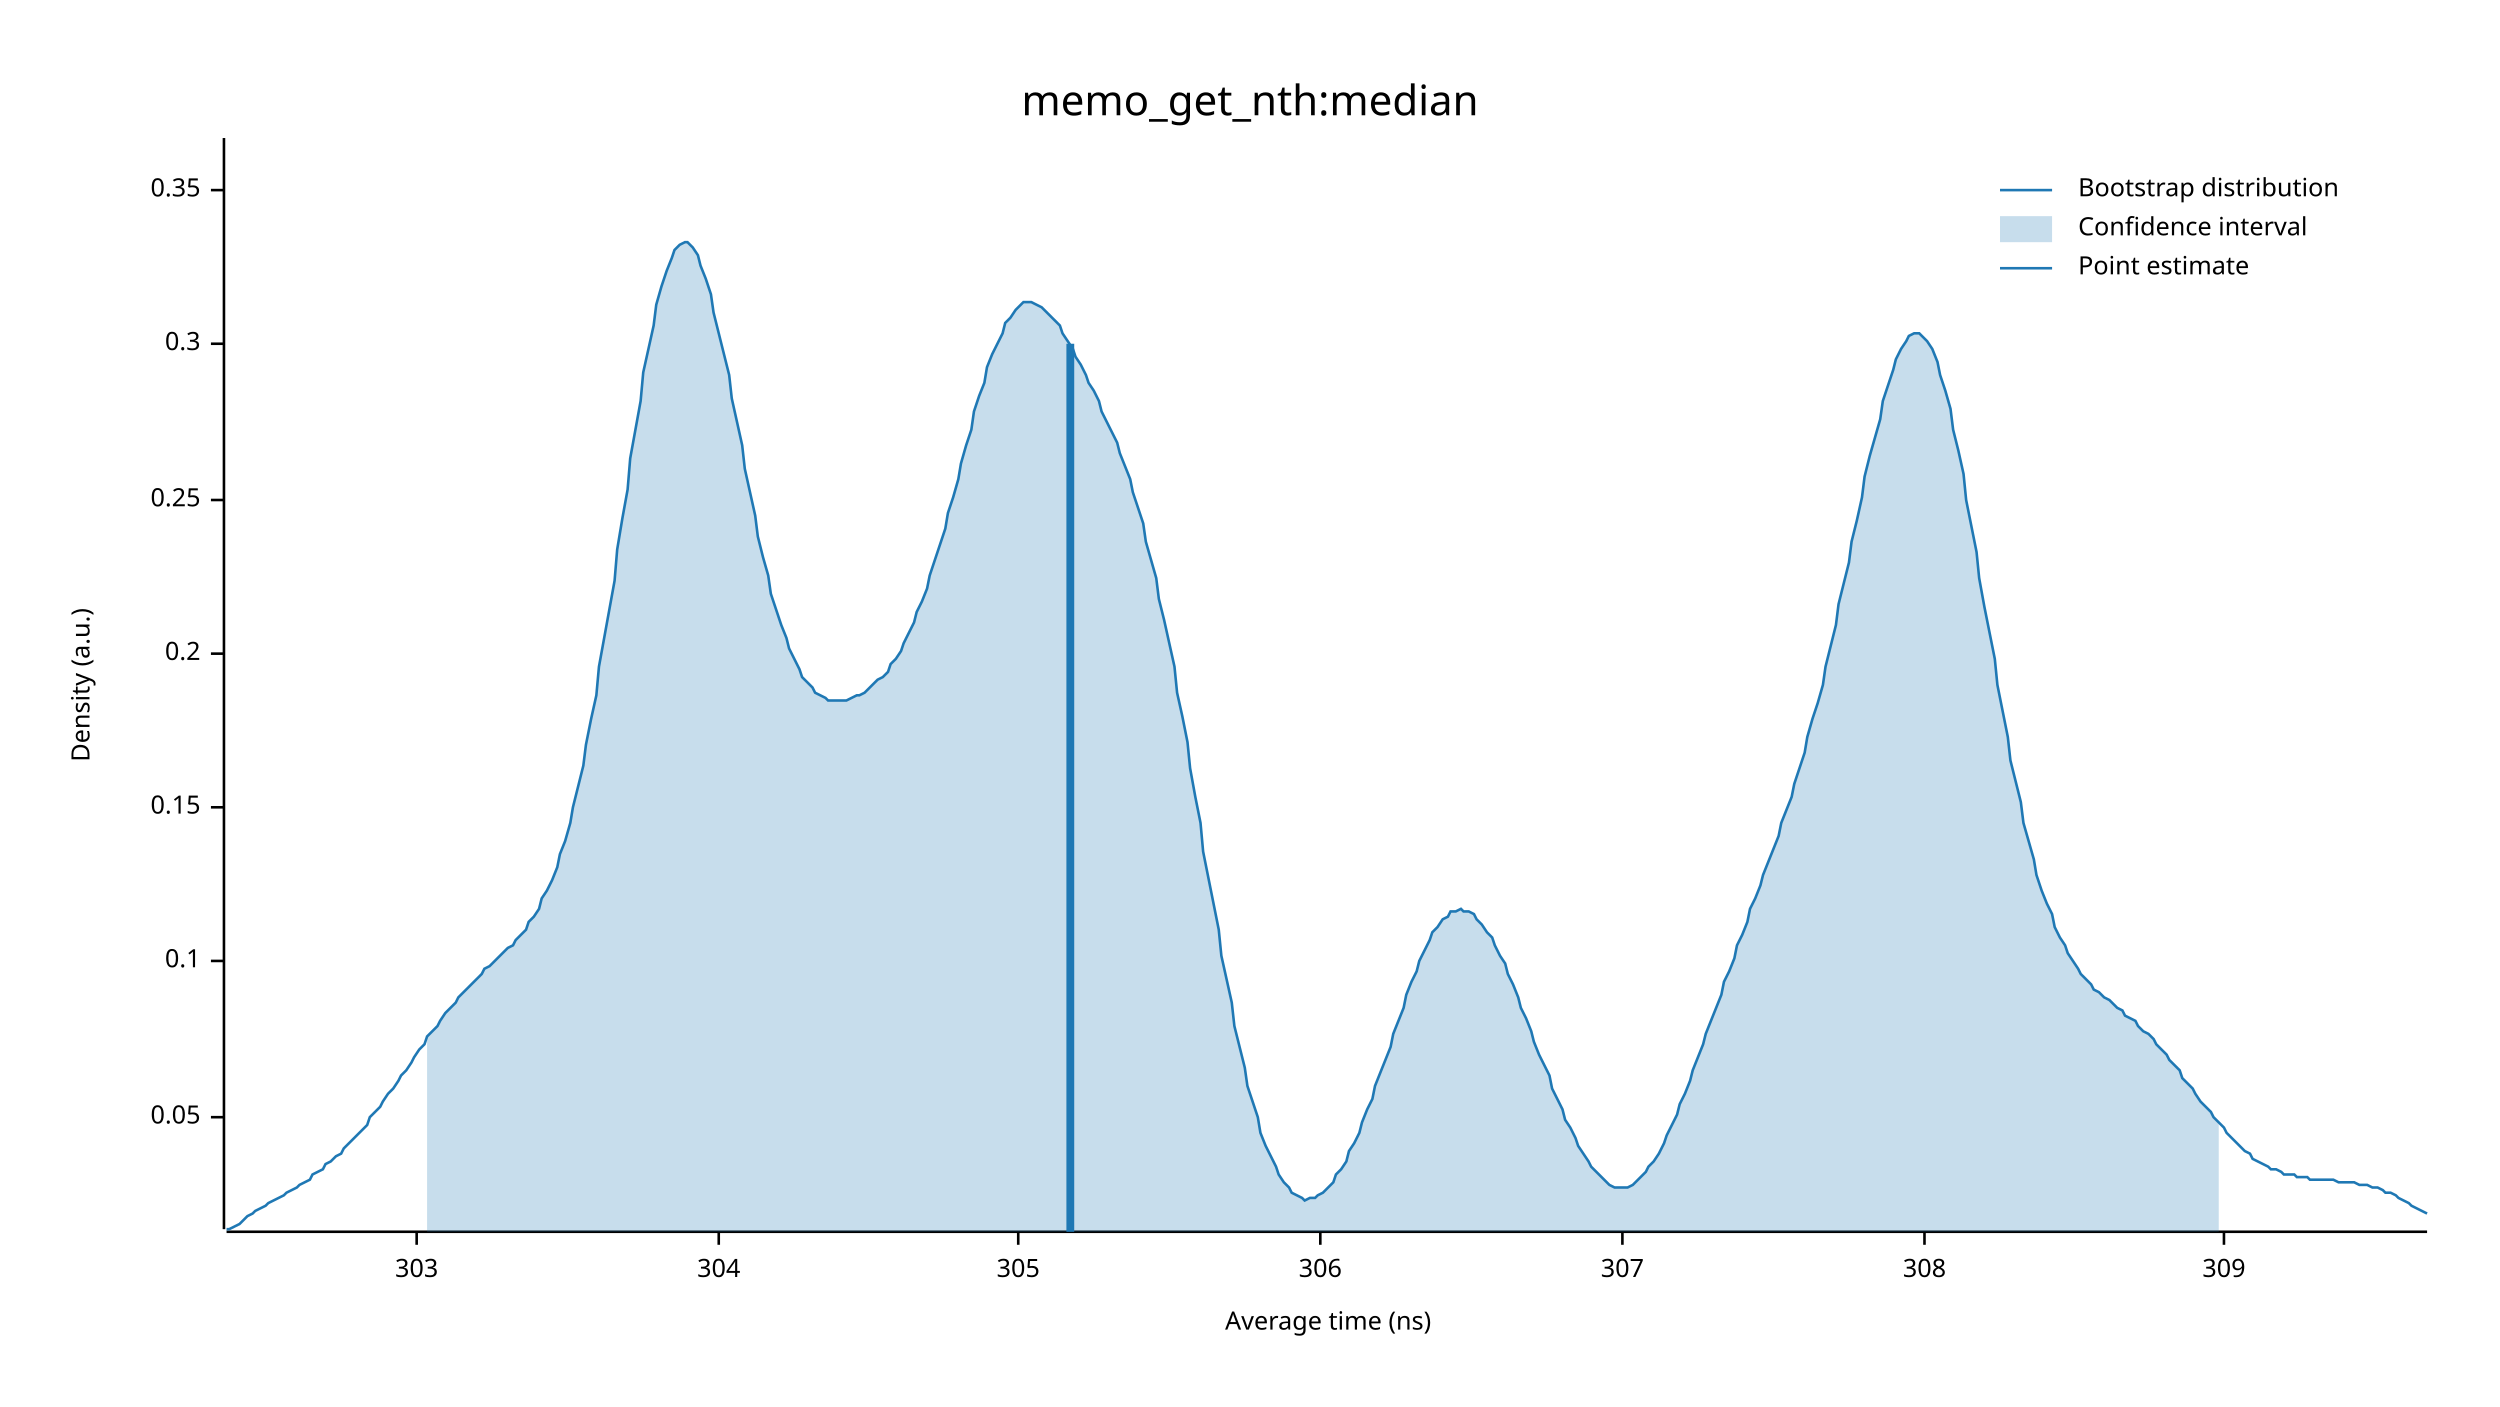
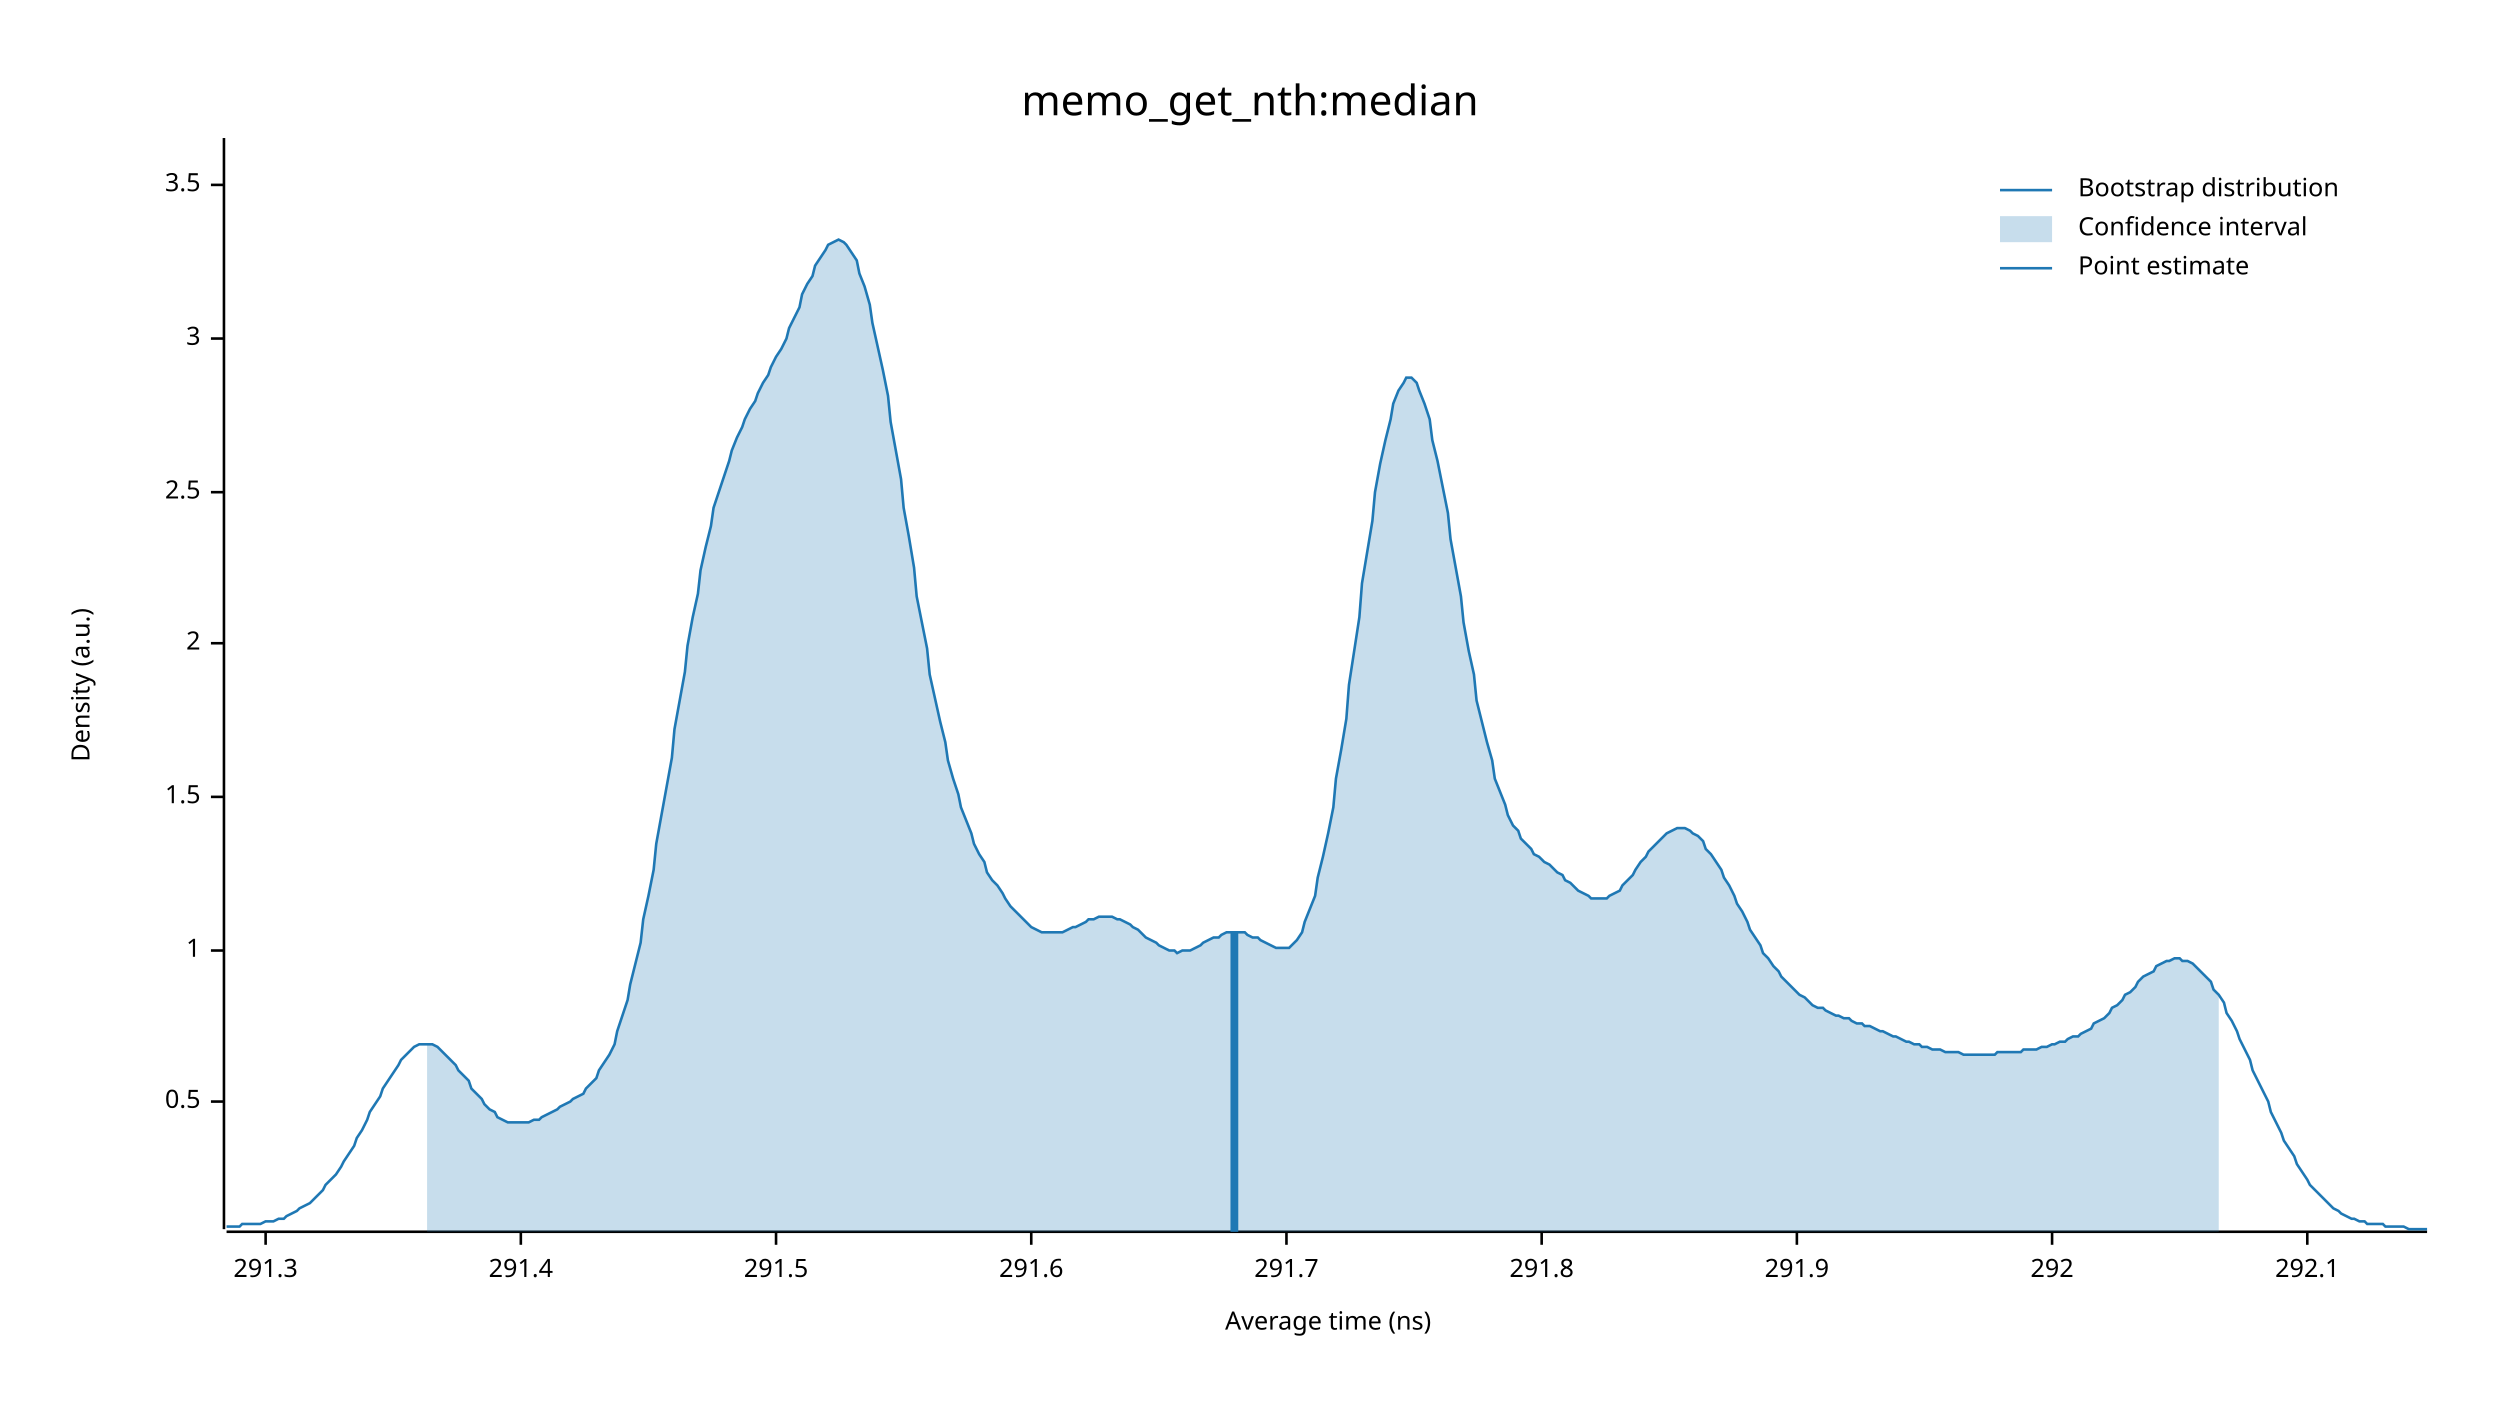
<svg xmlns="http://www.w3.org/2000/svg" width="960" height="540" viewBox="0 0 960 540">
  <text x="480" y="32" dy="0.76em" text-anchor="middle" font-family="sans-serif" font-size="16.129" opacity="1" fill="#000000">
memo_get_nth:median
</text>
  <text x="27" y="263" dy="0.76em" text-anchor="middle" font-family="sans-serif" font-size="9.677" opacity="1" fill="#000000" transform="rotate(270, 27, 263)">
Density (a.u.)
</text>
  <text x="510" y="513" dy="-0.5ex" text-anchor="middle" font-family="sans-serif" font-size="9.677" opacity="1" fill="#000000">
Average time (ns)
</text>
  <polyline fill="none" opacity="1" stroke="#000000" stroke-width="1" points="86,53 86,472 " />
-   <text x="77" y="429" dy="0.5ex" text-anchor="end" font-family="sans-serif" font-size="9.677" opacity="1" fill="#000000">
- 0.05
+   <text x="77" y="423" dy="0.5ex" text-anchor="end" font-family="sans-serif" font-size="9.677" opacity="1" fill="#000000">
+ 0.5
</text>
-   <polyline fill="none" opacity="1" stroke="#000000" stroke-width="1" points="81,429 86,429 " />
-   <text x="77" y="369" dy="0.5ex" text-anchor="end" font-family="sans-serif" font-size="9.677" opacity="1" fill="#000000">
- 0.1
+   <polyline fill="none" opacity="1" stroke="#000000" stroke-width="1" points="81,423 86,423 " />
+   <text x="77" y="365" dy="0.5ex" text-anchor="end" font-family="sans-serif" font-size="9.677" opacity="1" fill="#000000">
+ 1
</text>
-   <polyline fill="none" opacity="1" stroke="#000000" stroke-width="1" points="81,369 86,369 " />
-   <text x="77" y="310" dy="0.5ex" text-anchor="end" font-family="sans-serif" font-size="9.677" opacity="1" fill="#000000">
- 0.15
+   <polyline fill="none" opacity="1" stroke="#000000" stroke-width="1" points="81,365 86,365 " />
+   <text x="77" y="306" dy="0.5ex" text-anchor="end" font-family="sans-serif" font-size="9.677" opacity="1" fill="#000000">
+ 1.5
</text>
-   <polyline fill="none" opacity="1" stroke="#000000" stroke-width="1" points="81,310 86,310 " />
-   <text x="77" y="251" dy="0.5ex" text-anchor="end" font-family="sans-serif" font-size="9.677" opacity="1" fill="#000000">
- 0.2
+   <polyline fill="none" opacity="1" stroke="#000000" stroke-width="1" points="81,306 86,306 " />
+   <text x="77" y="247" dy="0.5ex" text-anchor="end" font-family="sans-serif" font-size="9.677" opacity="1" fill="#000000">
+ 2
</text>
-   <polyline fill="none" opacity="1" stroke="#000000" stroke-width="1" points="81,251 86,251 " />
-   <text x="77" y="192" dy="0.5ex" text-anchor="end" font-family="sans-serif" font-size="9.677" opacity="1" fill="#000000">
- 0.25
+   <polyline fill="none" opacity="1" stroke="#000000" stroke-width="1" points="81,247 86,247 " />
+   <text x="77" y="189" dy="0.5ex" text-anchor="end" font-family="sans-serif" font-size="9.677" opacity="1" fill="#000000">
+ 2.5
</text>
-   <polyline fill="none" opacity="1" stroke="#000000" stroke-width="1" points="81,192 86,192 " />
-   <text x="77" y="132" dy="0.5ex" text-anchor="end" font-family="sans-serif" font-size="9.677" opacity="1" fill="#000000">
- 0.3
+   <polyline fill="none" opacity="1" stroke="#000000" stroke-width="1" points="81,189 86,189 " />
+   <text x="77" y="130" dy="0.5ex" text-anchor="end" font-family="sans-serif" font-size="9.677" opacity="1" fill="#000000">
+ 3
</text>
-   <polyline fill="none" opacity="1" stroke="#000000" stroke-width="1" points="81,132 86,132 " />
-   <text x="77" y="73" dy="0.5ex" text-anchor="end" font-family="sans-serif" font-size="9.677" opacity="1" fill="#000000">
- 0.35
+   <polyline fill="none" opacity="1" stroke="#000000" stroke-width="1" points="81,130 86,130 " />
+   <text x="77" y="71" dy="0.5ex" text-anchor="end" font-family="sans-serif" font-size="9.677" opacity="1" fill="#000000">
+ 3.5
</text>
-   <polyline fill="none" opacity="1" stroke="#000000" stroke-width="1" points="81,73 86,73 " />
+   <polyline fill="none" opacity="1" stroke="#000000" stroke-width="1" points="81,71 86,71 " />
  <polyline fill="none" opacity="1" stroke="#000000" stroke-width="1" points="87,473 932,473 " />
-   <text x="160" y="483" dy="0.76em" text-anchor="middle" font-family="sans-serif" font-size="9.677" opacity="1" fill="#000000">
- 303
+   <text x="102" y="483" dy="0.76em" text-anchor="middle" font-family="sans-serif" font-size="9.677" opacity="1" fill="#000000">
+ 291.3
</text>
-   <polyline fill="none" opacity="1" stroke="#000000" stroke-width="1" points="160,473 160,478 " />
-   <text x="276" y="483" dy="0.76em" text-anchor="middle" font-family="sans-serif" font-size="9.677" opacity="1" fill="#000000">
- 304
+   <polyline fill="none" opacity="1" stroke="#000000" stroke-width="1" points="102,473 102,478 " />
+   <text x="200" y="483" dy="0.76em" text-anchor="middle" font-family="sans-serif" font-size="9.677" opacity="1" fill="#000000">
+ 291.4
</text>
-   <polyline fill="none" opacity="1" stroke="#000000" stroke-width="1" points="276,473 276,478 " />
-   <text x="391" y="483" dy="0.76em" text-anchor="middle" font-family="sans-serif" font-size="9.677" opacity="1" fill="#000000">
- 305
+   <polyline fill="none" opacity="1" stroke="#000000" stroke-width="1" points="200,473 200,478 " />
+   <text x="298" y="483" dy="0.76em" text-anchor="middle" font-family="sans-serif" font-size="9.677" opacity="1" fill="#000000">
+ 291.5
</text>
-   <polyline fill="none" opacity="1" stroke="#000000" stroke-width="1" points="391,473 391,478 " />
-   <text x="507" y="483" dy="0.76em" text-anchor="middle" font-family="sans-serif" font-size="9.677" opacity="1" fill="#000000">
- 306
+   <polyline fill="none" opacity="1" stroke="#000000" stroke-width="1" points="298,473 298,478 " />
+   <text x="396" y="483" dy="0.76em" text-anchor="middle" font-family="sans-serif" font-size="9.677" opacity="1" fill="#000000">
+ 291.6
</text>
-   <polyline fill="none" opacity="1" stroke="#000000" stroke-width="1" points="507,473 507,478 " />
-   <text x="623" y="483" dy="0.76em" text-anchor="middle" font-family="sans-serif" font-size="9.677" opacity="1" fill="#000000">
- 307
+   <polyline fill="none" opacity="1" stroke="#000000" stroke-width="1" points="396,473 396,478 " />
+   <text x="494" y="483" dy="0.76em" text-anchor="middle" font-family="sans-serif" font-size="9.677" opacity="1" fill="#000000">
+ 291.7
</text>
-   <polyline fill="none" opacity="1" stroke="#000000" stroke-width="1" points="623,473 623,478 " />
-   <text x="739" y="483" dy="0.76em" text-anchor="middle" font-family="sans-serif" font-size="9.677" opacity="1" fill="#000000">
- 308
+   <polyline fill="none" opacity="1" stroke="#000000" stroke-width="1" points="494,473 494,478 " />
+   <text x="592" y="483" dy="0.76em" text-anchor="middle" font-family="sans-serif" font-size="9.677" opacity="1" fill="#000000">
+ 291.8
</text>
-   <polyline fill="none" opacity="1" stroke="#000000" stroke-width="1" points="739,473 739,478 " />
-   <text x="854" y="483" dy="0.76em" text-anchor="middle" font-family="sans-serif" font-size="9.677" opacity="1" fill="#000000">
- 309
+   <polyline fill="none" opacity="1" stroke="#000000" stroke-width="1" points="592,473 592,478 " />
+   <text x="690" y="483" dy="0.76em" text-anchor="middle" font-family="sans-serif" font-size="9.677" opacity="1" fill="#000000">
+ 291.9
</text>
-   <polyline fill="none" opacity="1" stroke="#000000" stroke-width="1" points="854,473 854,478 " />
-   <polyline fill="none" opacity="1" stroke="#1F78B4" stroke-width="1" points="87,472 88,472 90,471 92,470 93,469 95,467 97,466 98,465 100,464 102,463 103,462 105,461 107,460 109,459 110,458 112,457 114,456 115,455 117,454 119,453 120,451 122,450 124,449 125,447 127,446 129,444 131,443 132,441 134,439 136,437 137,436 139,434 141,432 142,429 144,427 146,425 147,423 149,420 151,418 153,415 154,413 156,411 158,408 159,406 161,403 163,401 164,398 166,396 168,394 169,392 171,389 173,387 175,385 176,383 178,381 180,379 181,378 183,376 185,374 186,372 188,371 190,369 191,368 193,366 195,364 197,363 198,361 200,359 202,357 203,354 205,352 207,349 208,345 210,342 212,338 214,333 215,328 217,323 219,316 220,310 222,302 224,294 225,286 227,276 229,267 230,256 232,245 234,234 236,223 237,211 239,199 241,188 242,176 244,165 246,154 247,143 249,134 251,125 252,117 254,110 256,104 258,99 259,96 261,94 263,93 264,93 266,95 268,98 269,102 271,107 273,113 274,120 276,128 278,136 280,144 281,153 283,162 285,171 286,180 288,189 290,198 291,206 293,214 295,221 296,228 298,234 300,240 302,245 303,249 305,253 307,257 308,260 310,262 312,264 313,266 315,267 317,268 318,269 320,269 322,269 324,269 325,269 327,268 329,267 330,267 332,266 334,264 335,263 337,261 339,260 341,258 342,255 344,253 346,250 347,247 349,243 351,239 352,235 354,231 356,226 357,221 359,215 361,209 363,203 364,197 366,191 368,184 369,178 371,171 373,165 374,158 376,152 378,147 379,141 381,136 383,132 385,128 386,124 388,122 390,119 391,118 393,116 395,116 396,116 398,117 400,118 401,119 403,121 405,123 407,125 408,128 410,131 412,134 413,137 415,140 417,144 418,147 420,150 422,154 423,158 425,162 427,166 429,170 430,174 432,179 434,184 435,189 437,195 439,201 440,208 442,215 444,222 445,230 447,238 449,247 451,256 452,266 454,275 456,285 457,295 459,306 461,316 462,327 464,337 466,347 468,357 469,367 471,376 473,385 474,394 476,402 478,410 479,417 481,423 483,429 484,435 486,440 488,444 490,448 491,451 493,454 495,456 496,458 498,459 500,460 501,461 503,460 505,460 506,459 508,458 510,456 512,454 513,451 515,449 517,446 518,442 520,439 522,435 523,431 525,426 527,422 528,417 530,412 532,407 534,402 535,397 537,392 539,387 540,382 542,377 544,373 545,369 547,365 549,361 550,358 552,356 554,353 556,352 557,350 559,350 561,349 562,350 564,350 566,351 567,353 569,355 571,358 573,360 574,363 576,367 578,370 579,374 581,378 583,383 584,387 586,391 588,396 589,400 591,405 593,409 595,413 596,418 598,422 600,426 601,430 603,433 605,437 606,440 608,443 610,446 611,448 613,450 615,452 617,454 618,455 620,456 622,456 623,456 625,456 627,455 628,454 630,452 632,450 633,448 635,446 637,443 639,439 640,436 642,432 644,428 645,424 647,420 649,415 650,411 652,406 654,401 655,397 657,392 659,387 661,382 662,377 664,373 666,368 667,363 669,359 671,354 672,349 674,345 676,340 677,336 679,331 681,326 683,321 684,316 686,311 688,306 689,301 691,295 693,289 694,283 696,276 698,270 700,263 701,256 703,248 705,240 706,232 708,224 710,216 711,208 713,200 715,191 716,183 718,175 720,168 722,161 723,154 725,148 727,142 728,138 730,134 732,131 733,129 735,128 737,128 738,129 740,131 742,134 744,139 745,144 747,150 749,157 750,165 752,173 754,182 755,192 757,202 759,212 760,222 762,233 764,243 766,253 767,263 769,273 771,283 772,292 774,300 776,308 777,316 779,323 781,330 782,336 784,342 786,347 788,351 789,356 791,360 793,363 794,366 796,369 798,372 799,374 801,376 803,378 804,380 806,381 808,383 810,384 811,385 813,387 815,388 816,390 818,391 820,392 821,394 823,396 825,397 827,399 828,401 830,403 832,405 833,407 835,409 837,411 838,414 840,416 842,418 843,420 845,423 847,425 849,427 850,429 852,431 854,433 855,435 857,437 859,439 860,440 862,442 864,443 865,445 867,446 869,447 871,448 872,449 874,449 876,450 877,451 879,451 881,451 882,452 884,452 886,452 887,453 889,453 891,453 893,453 894,453 896,453 898,454 899,454 901,454 903,454 904,454 906,455 908,455 909,455 911,456 913,456 915,457 916,458 918,458 920,459 921,460 923,461 925,462 926,463 928,464 930,465 932,466 " />
-   <polygon opacity="0.25" fill="#1F78B4" points="164,398 166,396 168,394 169,392 171,389 173,387 175,385 176,383 178,381 180,379 181,378 183,376 185,374 186,372 188,371 190,369 191,368 193,366 195,364 197,363 198,361 200,359 202,357 203,354 205,352 207,349 208,345 210,342 212,338 214,333 215,328 217,323 219,316 220,310 222,302 224,294 225,286 227,276 229,267 230,256 232,245 234,234 236,223 237,211 239,199 241,188 242,176 244,165 246,154 247,143 249,134 251,125 252,117 254,110 256,104 258,99 259,96 261,94 263,93 264,93 266,95 268,98 269,102 271,107 273,113 274,120 276,128 278,136 280,144 281,153 283,162 285,171 286,180 288,189 290,198 291,206 293,214 295,221 296,228 298,234 300,240 302,245 303,249 305,253 307,257 308,260 310,262 312,264 313,266 315,267 317,268 318,269 320,269 322,269 324,269 325,269 327,268 329,267 330,267 332,266 334,264 335,263 337,261 339,260 341,258 342,255 344,253 346,250 347,247 349,243 351,239 352,235 354,231 356,226 357,221 359,215 361,209 363,203 364,197 366,191 368,184 369,178 371,171 373,165 374,158 376,152 378,147 379,141 381,136 383,132 385,128 386,124 388,122 390,119 391,118 393,116 395,116 396,116 398,117 400,118 401,119 403,121 405,123 407,125 408,128 410,131 412,134 413,137 415,140 417,144 418,147 420,150 422,154 423,158 425,162 427,166 429,170 430,174 432,179 434,184 435,189 437,195 439,201 440,208 442,215 444,222 445,230 447,238 449,247 451,256 452,266 454,275 456,285 457,295 459,306 461,316 462,327 464,337 466,347 468,357 469,367 471,376 473,385 474,394 476,402 478,410 479,417 481,423 483,429 484,435 486,440 488,444 490,448 491,451 493,454 495,456 496,458 498,459 500,460 501,461 503,460 505,460 506,459 508,458 510,456 512,454 513,451 515,449 517,446 518,442 520,439 522,435 523,431 525,426 527,422 528,417 530,412 532,407 534,402 535,397 537,392 539,387 540,382 542,377 544,373 545,369 547,365 549,361 550,358 552,356 554,353 556,352 557,350 559,350 561,349 562,350 564,350 566,351 567,353 569,355 571,358 573,360 574,363 576,367 578,370 579,374 581,378 583,383 584,387 586,391 588,396 589,400 591,405 593,409 595,413 596,418 598,422 600,426 601,430 603,433 605,437 606,440 608,443 610,446 611,448 613,450 615,452 617,454 618,455 620,456 622,456 623,456 625,456 627,455 628,454 630,452 632,450 633,448 635,446 637,443 639,439 640,436 642,432 644,428 645,424 647,420 649,415 650,411 652,406 654,401 655,397 657,392 659,387 661,382 662,377 664,373 666,368 667,363 669,359 671,354 672,349 674,345 676,340 677,336 679,331 681,326 683,321 684,316 686,311 688,306 689,301 691,295 693,289 694,283 696,276 698,270 700,263 701,256 703,248 705,240 706,232 708,224 710,216 711,208 713,200 715,191 716,183 718,175 720,168 722,161 723,154 725,148 727,142 728,138 730,134 732,131 733,129 735,128 737,128 738,129 740,131 742,134 744,139 745,144 747,150 749,157 750,165 752,173 754,182 755,192 757,202 759,212 760,222 762,233 764,243 766,253 767,263 769,273 771,283 772,292 774,300 776,308 777,316 779,323 781,330 782,336 784,342 786,347 788,351 789,356 791,360 793,363 794,366 796,369 798,372 799,374 801,376 803,378 804,380 806,381 808,383 810,384 811,385 813,387 815,388 816,390 818,391 820,392 821,394 823,396 825,397 827,399 828,401 830,403 832,405 833,407 835,409 837,411 838,414 840,416 842,418 843,420 845,423 847,425 849,427 850,429 852,431 852,473 164,473 " />
-   <polyline fill="none" opacity="1" stroke="#1F78B4" stroke-width="3" points="411,473 411,132 " />
+   <polyline fill="none" opacity="1" stroke="#000000" stroke-width="1" points="690,473 690,478 " />
+   <text x="788" y="483" dy="0.76em" text-anchor="middle" font-family="sans-serif" font-size="9.677" opacity="1" fill="#000000">
+ 292
+ </text>
+   <polyline fill="none" opacity="1" stroke="#000000" stroke-width="1" points="788,473 788,478 " />
+   <text x="886" y="483" dy="0.76em" text-anchor="middle" font-family="sans-serif" font-size="9.677" opacity="1" fill="#000000">
+ 292.1
+ </text>
+   <polyline fill="none" opacity="1" stroke="#000000" stroke-width="1" points="886,473 886,478 " />
+   <polyline fill="none" opacity="1" stroke="#1F78B4" stroke-width="1" points="87,471 88,471 90,471 92,471 93,470 95,470 97,470 98,470 100,470 102,469 103,469 105,469 107,468 109,468 110,467 112,466 114,465 115,464 117,463 119,462 120,461 122,459 124,457 125,455 127,453 129,451 131,448 132,446 134,443 136,440 137,437 139,434 141,430 142,427 144,424 146,421 147,418 149,415 151,412 153,409 154,407 156,405 158,403 159,402 161,401 163,401 164,401 166,401 168,402 169,403 171,405 173,407 175,409 176,411 178,413 180,415 181,418 183,420 185,422 186,424 188,426 190,427 191,429 193,430 195,431 197,431 198,431 200,431 202,431 203,431 205,430 207,430 208,429 210,428 212,427 214,426 215,425 217,424 219,423 220,422 222,421 224,420 225,418 227,416 229,414 230,411 232,408 234,405 236,401 237,396 239,390 241,384 242,378 244,370 246,362 247,353 249,344 251,334 252,324 254,313 256,302 258,291 259,280 261,269 263,258 264,248 266,237 268,228 269,219 271,210 273,202 274,195 276,189 278,183 280,177 281,173 283,168 285,164 286,161 288,157 290,154 291,151 293,147 295,144 296,141 298,137 300,134 302,130 303,126 305,122 307,118 308,113 310,109 312,106 313,102 315,99 317,96 318,94 320,93 322,92 324,93 325,94 327,97 329,100 330,105 332,110 334,117 335,124 337,133 339,142 341,152 342,162 344,173 346,184 347,195 349,206 351,218 352,229 354,239 356,249 357,259 359,268 361,277 363,285 364,292 366,299 368,305 369,310 371,315 373,320 374,324 376,328 378,331 379,335 381,338 383,340 385,343 386,345 388,348 390,350 391,351 393,353 395,355 396,356 398,357 400,358 401,358 403,358 405,358 407,358 408,358 410,357 412,356 413,356 415,355 417,354 418,353 420,353 422,352 423,352 425,352 427,352 429,353 430,353 432,354 434,355 435,356 437,357 439,359 440,360 442,361 444,362 445,363 447,364 449,365 451,365 452,366 454,365 456,365 457,365 459,364 461,363 462,362 464,361 466,360 468,360 469,359 471,358 473,358 474,358 476,358 478,358 479,359 481,360 483,360 484,361 486,362 488,363 490,364 491,364 493,364 495,364 496,363 498,361 500,358 501,354 503,349 505,344 506,337 508,329 510,320 512,310 513,299 515,288 517,276 518,263 520,250 522,237 523,224 525,212 527,200 528,189 530,178 532,169 534,161 535,155 537,150 539,147 540,145 542,145 544,147 545,150 547,155 549,161 550,169 552,177 554,187 556,197 557,207 559,218 561,229 562,239 564,250 566,259 567,269 569,277 571,285 573,292 574,299 576,304 578,309 579,313 581,317 583,319 584,322 586,324 588,326 589,328 591,329 593,331 595,332 596,333 598,335 600,336 601,338 603,339 605,341 606,342 608,343 610,344 611,345 613,345 615,345 617,345 618,344 620,343 622,342 623,340 625,338 627,336 628,334 630,331 632,329 633,327 635,325 637,323 639,321 640,320 642,319 644,318 645,318 647,318 649,319 650,320 652,321 654,323 655,326 657,328 659,331 661,334 662,337 664,340 666,344 667,347 669,350 671,354 672,357 674,360 676,363 677,366 679,368 681,371 683,373 684,375 686,377 688,379 689,380 691,382 693,383 694,384 696,386 698,387 700,387 701,388 703,389 705,390 706,390 708,391 710,391 711,392 713,393 715,393 716,394 718,394 720,395 722,396 723,396 725,397 727,398 728,398 730,399 732,400 733,400 735,401 737,401 738,402 740,402 742,403 744,403 745,403 747,404 749,404 750,404 752,404 754,405 755,405 757,405 759,405 760,405 762,405 764,405 766,405 767,404 769,404 771,404 772,404 774,404 776,404 777,403 779,403 781,403 782,403 784,402 786,402 788,401 789,401 791,400 793,400 794,399 796,398 798,398 799,397 801,396 803,395 804,393 806,392 808,391 810,389 811,387 813,386 815,384 816,382 818,381 820,379 821,377 823,375 825,374 827,373 828,371 830,370 832,369 833,369 835,368 837,368 838,369 840,369 842,370 843,371 845,373 847,375 849,377 850,380 852,382 854,385 855,389 857,392 859,396 860,399 862,403 864,407 865,411 867,415 869,419 871,423 872,427 874,431 876,435 877,438 879,441 881,444 882,447 884,450 886,453 887,455 889,457 891,459 893,461 894,462 896,464 898,465 899,466 901,467 903,468 904,468 906,469 908,469 909,470 911,470 913,470 915,470 916,471 918,471 920,471 921,471 923,471 925,472 926,472 928,472 930,472 932,472 " />
+   <polygon opacity="0.25" fill="#1F78B4" points="164,401 166,401 168,402 169,403 171,405 173,407 175,409 176,411 178,413 180,415 181,418 183,420 185,422 186,424 188,426 190,427 191,429 193,430 195,431 197,431 198,431 200,431 202,431 203,431 205,430 207,430 208,429 210,428 212,427 214,426 215,425 217,424 219,423 220,422 222,421 224,420 225,418 227,416 229,414 230,411 232,408 234,405 236,401 237,396 239,390 241,384 242,378 244,370 246,362 247,353 249,344 251,334 252,324 254,313 256,302 258,291 259,280 261,269 263,258 264,248 266,237 268,228 269,219 271,210 273,202 274,195 276,189 278,183 280,177 281,173 283,168 285,164 286,161 288,157 290,154 291,151 293,147 295,144 296,141 298,137 300,134 302,130 303,126 305,122 307,118 308,113 310,109 312,106 313,102 315,99 317,96 318,94 320,93 322,92 324,93 325,94 327,97 329,100 330,105 332,110 334,117 335,124 337,133 339,142 341,152 342,162 344,173 346,184 347,195 349,206 351,218 352,229 354,239 356,249 357,259 359,268 361,277 363,285 364,292 366,299 368,305 369,310 371,315 373,320 374,324 376,328 378,331 379,335 381,338 383,340 385,343 386,345 388,348 390,350 391,351 393,353 395,355 396,356 398,357 400,358 401,358 403,358 405,358 407,358 408,358 410,357 412,356 413,356 415,355 417,354 418,353 420,353 422,352 423,352 425,352 427,352 429,353 430,353 432,354 434,355 435,356 437,357 439,359 440,360 442,361 444,362 445,363 447,364 449,365 451,365 452,366 454,365 456,365 457,365 459,364 461,363 462,362 464,361 466,360 468,360 469,359 471,358 473,358 474,358 476,358 478,358 479,359 481,360 483,360 484,361 486,362 488,363 490,364 491,364 493,364 495,364 496,363 498,361 500,358 501,354 503,349 505,344 506,337 508,329 510,320 512,310 513,299 515,288 517,276 518,263 520,250 522,237 523,224 525,212 527,200 528,189 530,178 532,169 534,161 535,155 537,150 539,147 540,145 542,145 544,147 545,150 547,155 549,161 550,169 552,177 554,187 556,197 557,207 559,218 561,229 562,239 564,250 566,259 567,269 569,277 571,285 573,292 574,299 576,304 578,309 579,313 581,317 583,319 584,322 586,324 588,326 589,328 591,329 593,331 595,332 596,333 598,335 600,336 601,338 603,339 605,341 606,342 608,343 610,344 611,345 613,345 615,345 617,345 618,344 620,343 622,342 623,340 625,338 627,336 628,334 630,331 632,329 633,327 635,325 637,323 639,321 640,320 642,319 644,318 645,318 647,318 649,319 650,320 652,321 654,323 655,326 657,328 659,331 661,334 662,337 664,340 666,344 667,347 669,350 671,354 672,357 674,360 676,363 677,366 679,368 681,371 683,373 684,375 686,377 688,379 689,380 691,382 693,383 694,384 696,386 698,387 700,387 701,388 703,389 705,390 706,390 708,391 710,391 711,392 713,393 715,393 716,394 718,394 720,395 722,396 723,396 725,397 727,398 728,398 730,399 732,400 733,400 735,401 737,401 738,402 740,402 742,403 744,403 745,403 747,404 749,404 750,404 752,404 754,405 755,405 757,405 759,405 760,405 762,405 764,405 766,405 767,404 769,404 771,404 772,404 774,404 776,404 777,403 779,403 781,403 782,403 784,402 786,402 788,401 789,401 791,400 793,400 794,399 796,398 798,398 799,397 801,396 803,395 804,393 806,392 808,391 810,389 811,387 813,386 815,384 816,382 818,381 820,379 821,377 823,375 825,374 827,373 828,371 830,370 832,369 833,369 835,368 837,368 838,369 840,369 842,370 843,371 845,373 847,375 849,377 850,380 852,382 852,473 164,473 " />
+   <polyline fill="none" opacity="1" stroke="#1F78B4" stroke-width="3" points="474,473 474,358 " />
  <text x="798" y="68" dy="0.76em" text-anchor="start" font-family="sans-serif" font-size="9.677" opacity="1" fill="#000000">
Bootstrap distribution
</text>
  <text x="798" y="83" dy="0.76em" text-anchor="start" font-family="sans-serif" font-size="9.677" opacity="1" fill="#000000">
Confidence interval
</text>
  <text x="798" y="98" dy="0.76em" text-anchor="start" font-family="sans-serif" font-size="9.677" opacity="1" fill="#000000">
Point estimate
</text>
  <polyline fill="none" opacity="1" stroke="#1F78B4" stroke-width="1" points="768,73 788,73 " />
  <rect x="768" y="83" width="20" height="10" opacity="0.25" fill="#1F78B4" stroke="none" />
  <polyline fill="none" opacity="1" stroke="#1F78B4" stroke-width="1" points="768,103 788,103 " />
</svg>
